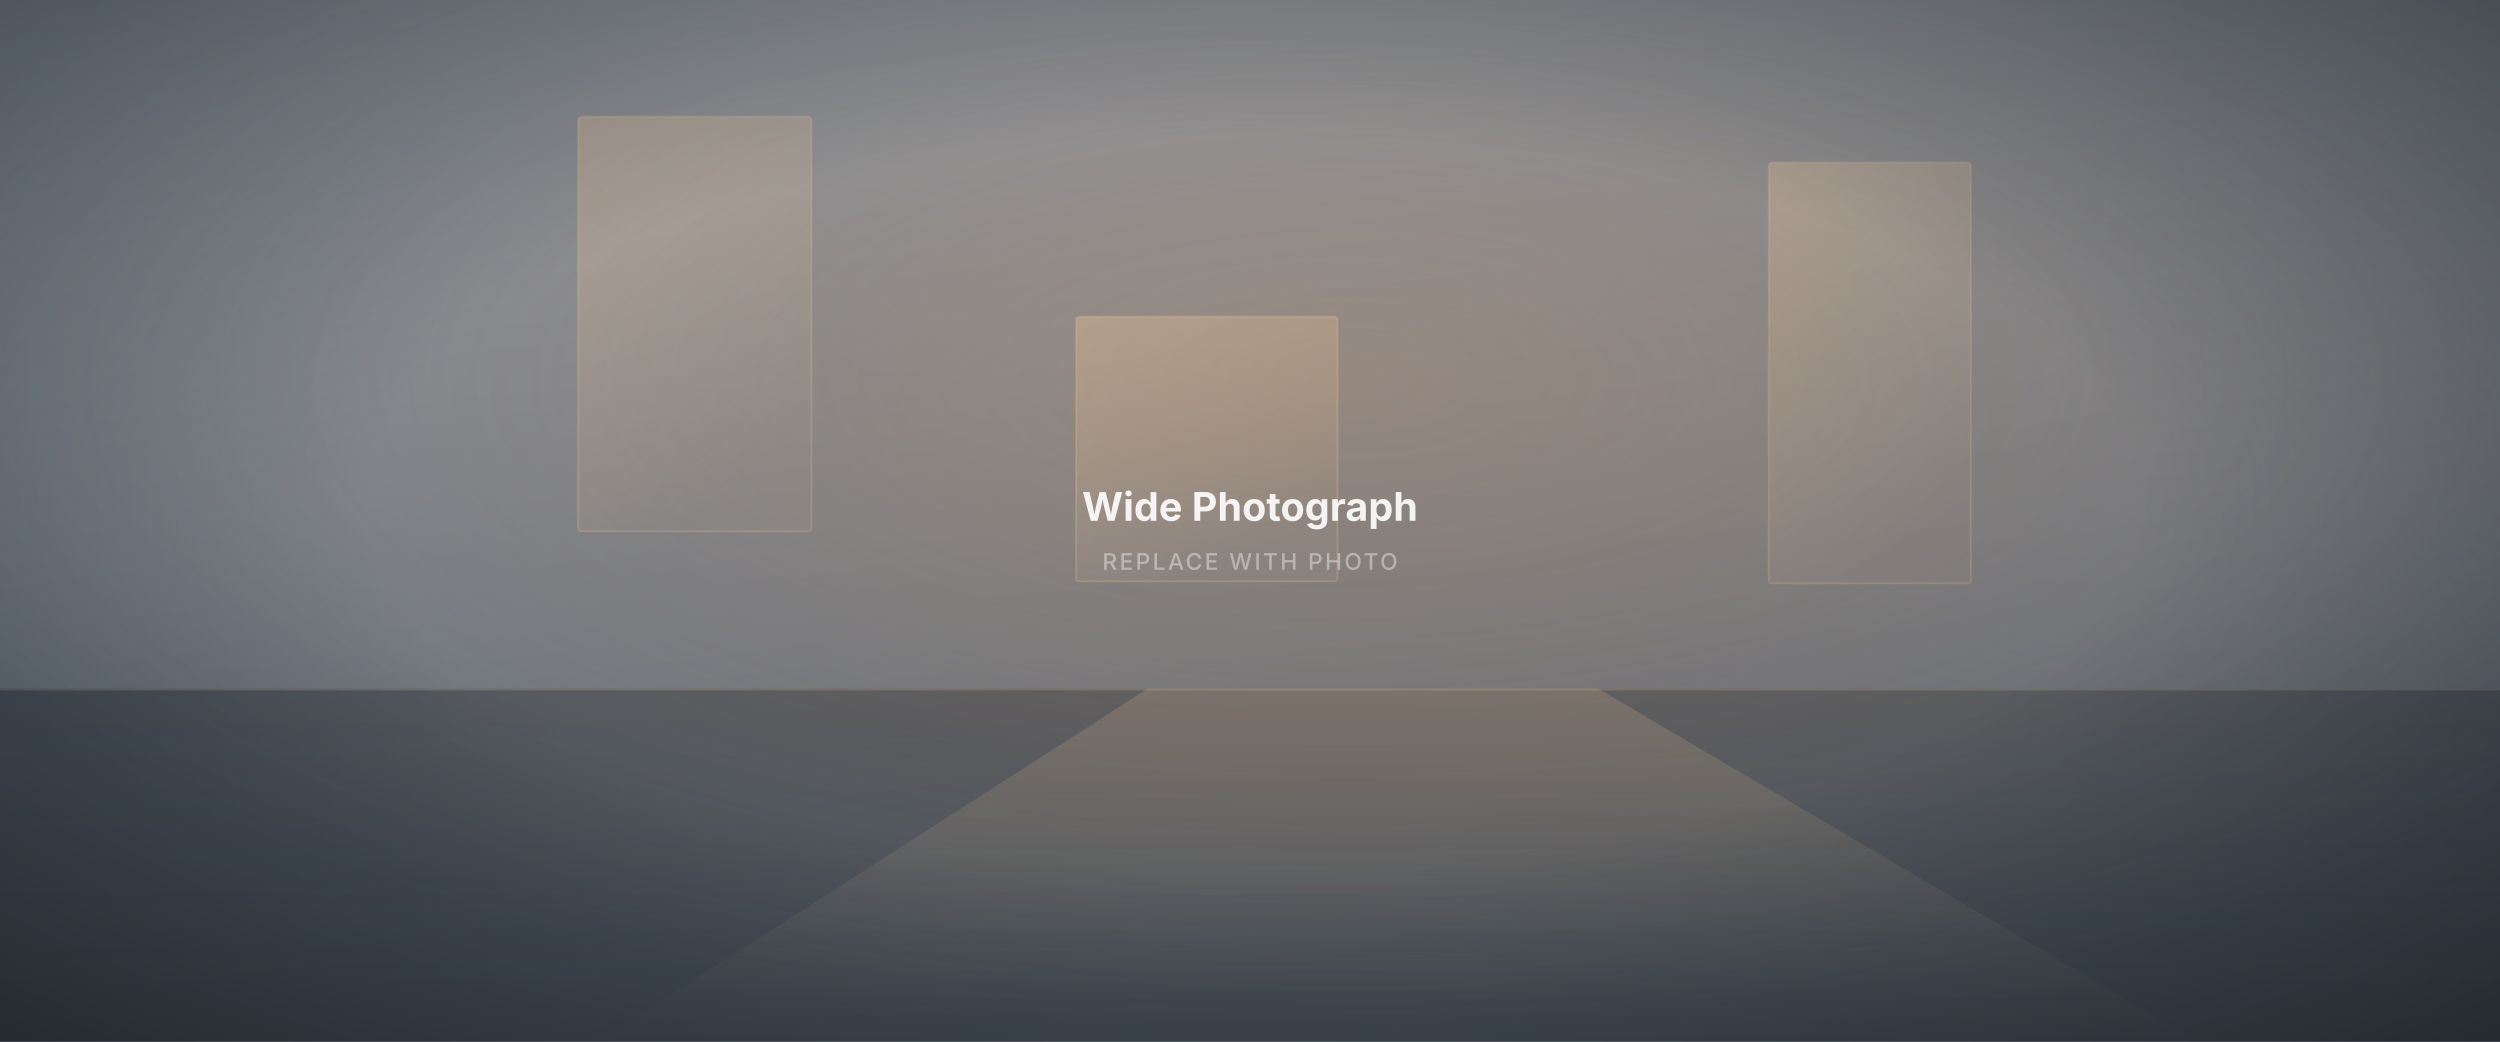
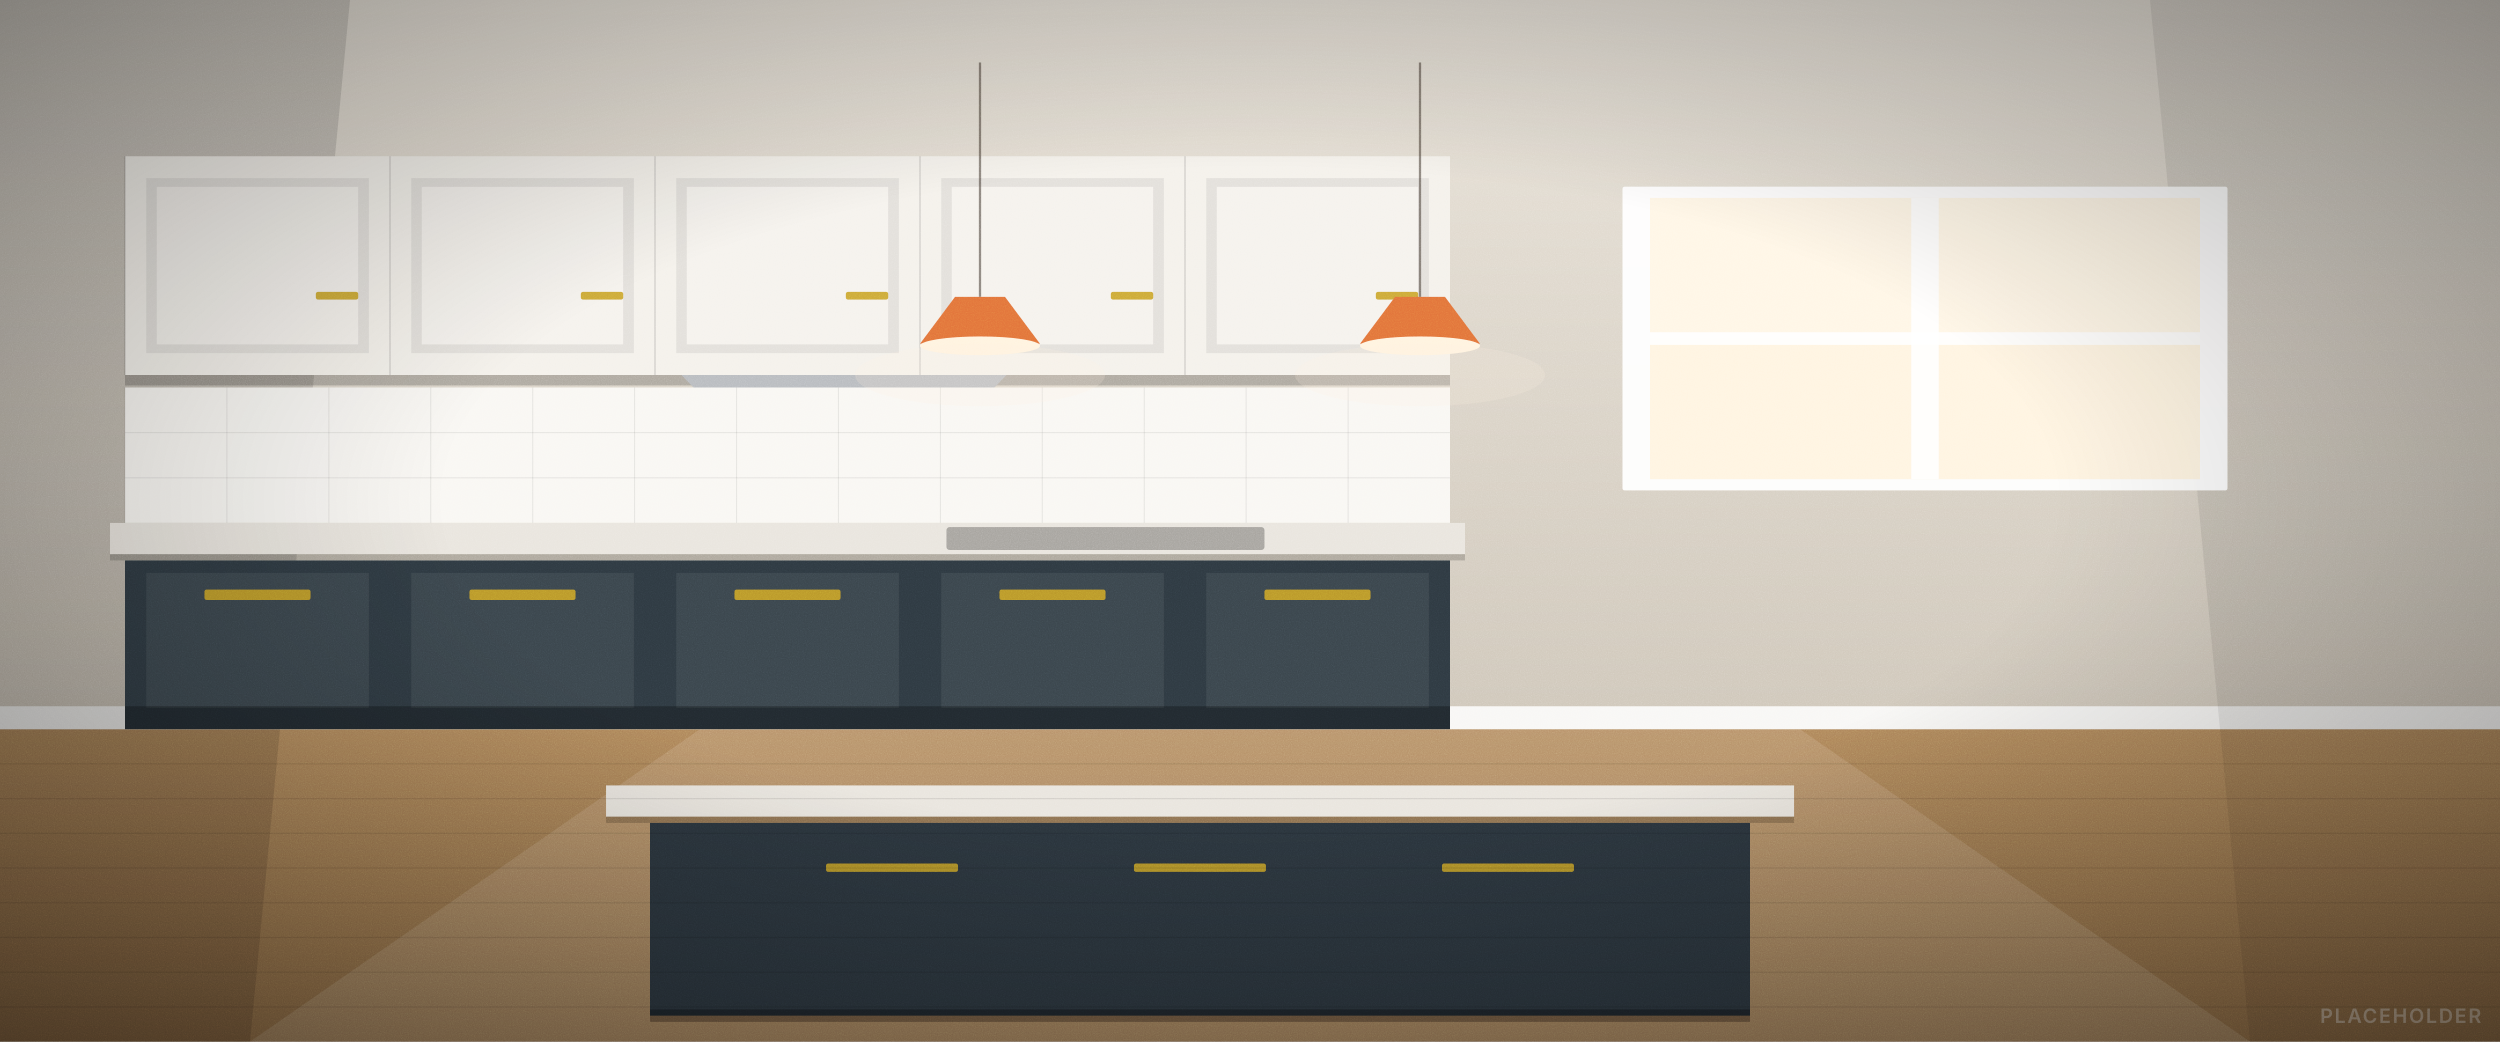
- <svg xmlns="http://www.w3.org/2000/svg" viewBox="0 0 2400 1000" width="2400" height="1000" role="img" aria-label="Wide Photograph — placeholder image">
+ <svg xmlns="http://www.w3.org/2000/svg" viewBox="0 0 2400 1000" width="2400" height="1000" role="img" aria-label="Finished kitchen — illustrated placeholder">
  <defs>
-     <linearGradient id="wall-cta-bg" x1="0" y1="0" x2="0.3" y2="1">
-       <stop offset="0" stop-color="#8A97A5" />
-       <stop offset="1" stop-color="#5A6470" />
+     <linearGradient id="wallk3676" x1="0" y1="0" x2="0" y2="1">
+       <stop offset="0" stop-color="#E9E3D9" stop-opacity="1" />
+       <stop offset="1" stop-color="#CFC7BA" stop-opacity="1" />
    </linearGradient>
-     <linearGradient id="floor-cta-bg" x1="0" y1="0" x2="0" y2="1">
-       <stop offset="0" stop-color="#46505B" stop-opacity="0.92" />
-       <stop offset="1" stop-color="#46505B" />
+     <linearGradient id="flrk3676" x1="0" y1="0" x2="0" y2="1">
+       <stop offset="0" stop-color="#B0885C" stop-opacity="1" />
+       <stop offset="1" stop-color="#8A6944" stop-opacity="1" />
    </linearGradient>
-     <linearGradient id="pane-cta-bg" x1="0" y1="0" x2="0.4" y2="1">
-       <stop offset="0" stop-color="#FFD9A8" stop-opacity="0.85" />
-       <stop offset="1" stop-color="#FFD9A8" stop-opacity="0.12" />
-     </linearGradient>
-     <linearGradient id="shaft-cta-bg" x1="0" y1="0" x2="0" y2="1">
-       <stop offset="0" stop-color="#FFD9A8" stop-opacity="0.34" />
-       <stop offset="1" stop-color="#FFD9A8" stop-opacity="0" />
-     </linearGradient>
-     <radialGradient id="lamp-cta-bg" cx="0.539" cy="0.363" r="0.62">
-       <stop offset="0" stop-color="#E8A263" stop-opacity="0.30" />
-       <stop offset="1" stop-color="#E8A263" stop-opacity="0" />
-     </radialGradient>
-     <radialGradient id="vig-cta-bg" cx="0.5" cy="0.48" r="0.78">
-       <stop offset="0.45" stop-color="#000000" stop-opacity="0" />
-       <stop offset="1" stop-color="#000000" stop-opacity="0.55" />
+     <filter id="grk3676" x="0" y="0" width="100%" height="100%">
+       <feTurbulence type="fractalNoise" baseFrequency="0.9" numOctaves="3" seed="7" result="n" />
+       <feColorMatrix in="n" type="saturate" values="0" />
+       <feComponentTransfer>
+         <feFuncA type="linear" slope="0.5" />
+       </feComponentTransfer>
+     </filter>
+     <radialGradient id="vgk3676" cx="0.5" cy="0.48" r="0.76">
+       <stop offset="0.42" stop-color="#000" stop-opacity="0" />
+       <stop offset="1" stop-color="#000" stop-opacity="0.42" />
    </radialGradient>
  </defs>
-   <rect width="2400" height="1000" fill="url(#wall-cta-bg)" />
-   <rect x="555" y="112" width="224" height="398" rx="3" fill="url(#pane-cta-bg)" fill-opacity="0.35" />
-   <rect x="555" y="112" width="224" height="398" rx="3" fill="none" stroke="#FFD9A8" stroke-opacity="0.19" stroke-width="1.8" />
-   <rect x="1033" y="304" width="251" height="254" rx="3" fill="url(#pane-cta-bg)" fill-opacity="0.38" />
-   <rect x="1033" y="304" width="251" height="254" rx="3" fill="none" stroke="#FFD9A8" stroke-opacity="0.21" stroke-width="1.8" />
-   <rect x="1698" y="156" width="194" height="404" rx="3" fill="url(#pane-cta-bg)" fill-opacity="0.32" />
-   <rect x="1698" y="156" width="194" height="404" rx="3" fill="none" stroke="#FFD9A8" stroke-opacity="0.17" stroke-width="1.8" />
-   <rect y="661" width="2400" height="339" fill="url(#floor-cta-bg)" />
-   <rect y="661" width="2400" height="1.8" fill="#FFD9A8" fill-opacity="0.18" />
-   <path d="M1102 661 L1534 661 L2110 1000 L574 1000 Z" fill="url(#shaft-cta-bg)" fill-opacity="0.5" />
-   <rect width="2400" height="1000" fill="url(#lamp-cta-bg)" />
-   <rect width="2400" height="1000" fill="url(#vig-cta-bg)" />
-   <text x="1200" y="500" text-anchor="middle" font-family="Inter, Helvetica, Arial, sans-serif" font-size="38" font-weight="650" fill="#FFFFFF" fill-opacity="0.90">Wide Photograph</text>
-   <text x="1200" y="547" text-anchor="middle" font-family="Inter, Helvetica, Arial, sans-serif" font-size="22" font-weight="500" letter-spacing="2.2" fill="#FFFFFF" fill-opacity="0.40">REPLACE WITH PHOTO</text>
+   <rect x="0.0" y="0.0" width="2400.0" height="700.0" fill="url(#wallk3676)" />
+   <rect x="0.0" y="700.0" width="2400.0" height="300.0" fill="url(#flrk3676)" />
+   <rect x="0.0" y="678.0" width="2400.0" height="22.0" fill="#FFFFFF" fill-opacity="0.850" />
+   <polygon points="0.0,0.0 336.0,0.0 240.0,1000.0 0.0,1000.0" fill="#000" fill-opacity="0.130" />
+   <polygon points="2400.0,0.0 2064.0,0.0 2160.0,1000.0 2400.0,1000.0" fill="#000" fill-opacity="0.080" />
+   <polygon points="672.0,700.0 1728.0,700.0 2160.0,1000.0 240.0,1000.0" fill="#FFF3DF" fill-opacity="0.130" />
+   <rect x="120.0" y="150.0" width="1272.0" height="210.0" fill="#F4F1EB" />
+   <rect x="140.4" y="171.0" width="213.7" height="168.0" fill="#e3e0db" />
+   <rect x="150.5" y="179.4" width="193.3" height="151.2" fill="#f5f2ed" />
+   <rect x="303.2" y="280.2" width="40.7" height="7.4" fill="#C9A227" fill-opacity="0.900" rx="2.0" />
+   <line x1="120.0" y1="150.0" x2="120.0" y2="360.0" stroke="#000" stroke-width="1.20" stroke-opacity="0.160" stroke-linecap="butt" />
+   <rect x="394.8" y="171.0" width="213.7" height="168.0" fill="#e3e0db" />
+   <rect x="404.9" y="179.4" width="193.3" height="151.2" fill="#f5f2ed" />
+   <rect x="557.6" y="280.2" width="40.7" height="7.4" fill="#C9A227" fill-opacity="0.900" rx="2.0" />
+   <line x1="374.4" y1="150.0" x2="374.4" y2="360.0" stroke="#000" stroke-width="1.20" stroke-opacity="0.160" stroke-linecap="butt" />
+   <rect x="649.2" y="171.0" width="213.7" height="168.0" fill="#e3e0db" />
+   <rect x="659.3" y="179.4" width="193.3" height="151.2" fill="#f5f2ed" />
+   <rect x="812.0" y="280.2" width="40.7" height="7.4" fill="#C9A227" fill-opacity="0.900" rx="2.0" />
+   <line x1="628.8" y1="150.0" x2="628.8" y2="360.0" stroke="#000" stroke-width="1.20" stroke-opacity="0.160" stroke-linecap="butt" />
+   <rect x="903.6" y="171.0" width="213.7" height="168.0" fill="#e3e0db" />
+   <rect x="913.7" y="179.4" width="193.3" height="151.2" fill="#f5f2ed" />
+   <rect x="1066.4" y="280.2" width="40.7" height="7.4" fill="#C9A227" fill-opacity="0.900" rx="2.0" />
+   <line x1="883.2" y1="150.0" x2="883.2" y2="360.0" stroke="#000" stroke-width="1.20" stroke-opacity="0.160" stroke-linecap="butt" />
+   <rect x="1158.0" y="171.0" width="213.7" height="168.0" fill="#e3e0db" />
+   <rect x="1168.1" y="179.4" width="193.3" height="151.2" fill="#f5f2ed" />
+   <rect x="1320.8" y="280.2" width="40.7" height="7.4" fill="#C9A227" fill-opacity="0.900" rx="2.0" />
+   <line x1="1137.6" y1="150.0" x2="1137.6" y2="360.0" stroke="#000" stroke-width="1.20" stroke-opacity="0.160" stroke-linecap="butt" />
+   <rect x="120.0" y="360.0" width="1272.0" height="10.0" fill="#000" fill-opacity="0.200" />
+   <polygon points="654.2,360.0 966.2,360.0 918.2,410.0 702.2,410.0" fill="#B9BCC0" />
+   <rect x="120.0" y="372.0" width="1272.0" height="130.0" fill="#f9f7f3" />
+   <line x1="120.0" y1="372.0" x2="120.0" y2="502.0" stroke="#000" stroke-width="1.00" stroke-opacity="0.080" stroke-linecap="butt" />
+   <line x1="217.8" y1="372.0" x2="217.8" y2="502.0" stroke="#000" stroke-width="1.00" stroke-opacity="0.080" stroke-linecap="butt" />
+   <line x1="315.7" y1="372.0" x2="315.7" y2="502.0" stroke="#000" stroke-width="1.00" stroke-opacity="0.080" stroke-linecap="butt" />
+   <line x1="413.5" y1="372.0" x2="413.5" y2="502.0" stroke="#000" stroke-width="1.00" stroke-opacity="0.080" stroke-linecap="butt" />
+   <line x1="511.4" y1="372.0" x2="511.4" y2="502.0" stroke="#000" stroke-width="1.00" stroke-opacity="0.080" stroke-linecap="butt" />
+   <line x1="609.2" y1="372.0" x2="609.2" y2="502.0" stroke="#000" stroke-width="1.00" stroke-opacity="0.080" stroke-linecap="butt" />
+   <line x1="707.1" y1="372.0" x2="707.1" y2="502.0" stroke="#000" stroke-width="1.00" stroke-opacity="0.080" stroke-linecap="butt" />
+   <line x1="804.9" y1="372.0" x2="804.9" y2="502.0" stroke="#000" stroke-width="1.00" stroke-opacity="0.080" stroke-linecap="butt" />
+   <line x1="902.8" y1="372.0" x2="902.8" y2="502.0" stroke="#000" stroke-width="1.00" stroke-opacity="0.080" stroke-linecap="butt" />
+   <line x1="1000.6" y1="372.0" x2="1000.6" y2="502.0" stroke="#000" stroke-width="1.00" stroke-opacity="0.080" stroke-linecap="butt" />
+   <line x1="1098.5" y1="372.0" x2="1098.5" y2="502.0" stroke="#000" stroke-width="1.00" stroke-opacity="0.080" stroke-linecap="butt" />
+   <line x1="1196.3" y1="372.0" x2="1196.3" y2="502.0" stroke="#000" stroke-width="1.00" stroke-opacity="0.080" stroke-linecap="butt" />
+   <line x1="1294.2" y1="372.0" x2="1294.2" y2="502.0" stroke="#000" stroke-width="1.00" stroke-opacity="0.080" stroke-linecap="butt" />
+   <line x1="120.0" y1="415.3" x2="1392.0" y2="415.3" stroke="#000" stroke-width="1.00" stroke-opacity="0.080" stroke-linecap="butt" />
+   <line x1="120.0" y1="458.7" x2="1392.0" y2="458.7" stroke="#000" stroke-width="1.00" stroke-opacity="0.080" stroke-linecap="butt" />
+   <rect x="105.6" y="502.0" width="1300.8" height="30.0" fill="#E9E5DE" />
+   <rect x="105.6" y="532.0" width="1300.8" height="6.0" fill="#000" fill-opacity="0.180" />
+   <rect x="120.0" y="538.0" width="1272.0" height="162.0" fill="#2F3A42" />
+   <rect x="140.4" y="550.0" width="213.7" height="129.6" fill="#3b464d" />
+   <rect x="196.3" y="566.0" width="101.8" height="10.0" fill="#C9A227" fill-opacity="0.900" rx="2.0" />
+   <rect x="394.8" y="550.0" width="213.7" height="129.6" fill="#3b464d" />
+   <rect x="450.7" y="566.0" width="101.8" height="10.0" fill="#C9A227" fill-opacity="0.900" rx="2.0" />
+   <rect x="649.2" y="550.0" width="213.7" height="129.6" fill="#3b464d" />
+   <rect x="705.1" y="566.0" width="101.8" height="10.0" fill="#C9A227" fill-opacity="0.900" rx="2.0" />
+   <rect x="903.6" y="550.0" width="213.7" height="129.6" fill="#3b464d" />
+   <rect x="959.5" y="566.0" width="101.8" height="10.0" fill="#C9A227" fill-opacity="0.900" rx="2.0" />
+   <rect x="1158.0" y="550.0" width="213.7" height="129.6" fill="#3b464d" />
+   <rect x="1213.9" y="566.0" width="101.8" height="10.0" fill="#C9A227" fill-opacity="0.900" rx="2.0" />
+   <rect x="120.0" y="678.0" width="1272.0" height="22.0" fill="#000" fill-opacity="0.280" />
+   <rect x="908.6" y="506.0" width="305.3" height="22.0" fill="#a8a5a0" rx="3.0" />
+   <rect x="1557.6" y="179.2" width="580.8" height="291.6" fill="#FFFFFF" fill-opacity="0.950" rx="2.0" />
+   <rect x="1584.0" y="190.0" width="528.0" height="270.0" fill="#FFF3DF" fill-opacity="0.920" />
+   <rect x="1584.0" y="190.0" width="528.0" height="135.0" fill="#FFFFFF" fill-opacity="0.180" />
+   <line x1="1848.0" y1="190.0" x2="1848.0" y2="460.0" stroke="#FFFFFF" stroke-width="26.40" stroke-opacity="0.900" stroke-linecap="butt" />
+   <line x1="1584.0" y1="325.0" x2="2112.0" y2="325.0" stroke="#FFFFFF" stroke-width="12.15" stroke-opacity="0.900" stroke-linecap="butt" />
+   <rect x="581.8" y="754.0" width="1140.5" height="30.0" fill="#E9E5DE" />
+   <rect x="581.8" y="784.0" width="1140.5" height="6.0" fill="#000" fill-opacity="0.200" />
+   <rect x="624.0" y="790.0" width="1056.0" height="185.0" fill="#2F3A42" />
+   <rect x="624.0" y="790.0" width="1056.0" height="185.0" fill="#000" fill-opacity="0.080" />
+   <rect x="793.0" y="829.0" width="126.7" height="8.0" fill="#C9A227" fill-opacity="0.850" rx="2.0" />
+   <rect x="1088.6" y="829.0" width="126.7" height="8.0" fill="#C9A227" fill-opacity="0.850" rx="2.0" />
+   <rect x="1384.3" y="829.0" width="126.7" height="8.0" fill="#C9A227" fill-opacity="0.850" rx="2.0" />
+   <rect x="624.0" y="969.0" width="1056.0" height="12.0" fill="#000" fill-opacity="0.300" />
+   <line x1="940.8" y1="60.0" x2="940.8" y2="285.0" stroke="#3A3027" stroke-width="2.20" stroke-opacity="0.550" stroke-linecap="butt" />
+   <polygon points="883.2,330.0 998.4,330.0 964.8,285.0 916.8,285.0" fill="#E2743B" />
+   <ellipse cx="940.8" cy="332.0" rx="57.6" ry="9.0" fill="#FFF3DF" />
+   <ellipse cx="940.8" cy="360.0" rx="120.0" ry="30.0" fill="#FFF3DF" fill-opacity="0.18" />
+   <line x1="1363.2" y1="60.0" x2="1363.2" y2="285.0" stroke="#3A3027" stroke-width="2.20" stroke-opacity="0.550" stroke-linecap="butt" />
+   <polygon points="1305.6,330.0 1420.8,330.0 1387.2,285.0 1339.2,285.0" fill="#E2743B" />
+   <ellipse cx="1363.2" cy="332.0" rx="57.6" ry="9.0" fill="#FFF3DF" />
+   <ellipse cx="1363.2" cy="360.0" rx="120.0" ry="30.0" fill="#FFF3DF" fill-opacity="0.18" />
+   <line x1="0.0" y1="733.3" x2="2400.0" y2="733.3" stroke="#000" stroke-width="1.20" stroke-opacity="0.090" stroke-linecap="butt" />
+   <line x1="0.0" y1="766.7" x2="2400.0" y2="766.7" stroke="#000" stroke-width="1.20" stroke-opacity="0.090" stroke-linecap="butt" />
+   <line x1="0.0" y1="800.0" x2="2400.0" y2="800.0" stroke="#000" stroke-width="1.20" stroke-opacity="0.090" stroke-linecap="butt" />
+   <line x1="0.0" y1="833.3" x2="2400.0" y2="833.3" stroke="#000" stroke-width="1.20" stroke-opacity="0.090" stroke-linecap="butt" />
+   <line x1="0.0" y1="866.7" x2="2400.0" y2="866.7" stroke="#000" stroke-width="1.20" stroke-opacity="0.090" stroke-linecap="butt" />
+   <line x1="0.0" y1="900.0" x2="2400.0" y2="900.0" stroke="#000" stroke-width="1.20" stroke-opacity="0.090" stroke-linecap="butt" />
+   <line x1="0.0" y1="933.3" x2="2400.0" y2="933.3" stroke="#000" stroke-width="1.20" stroke-opacity="0.090" stroke-linecap="butt" />
+   <line x1="0.0" y1="966.7" x2="2400.0" y2="966.7" stroke="#000" stroke-width="1.20" stroke-opacity="0.090" stroke-linecap="butt" />
+   <line x1="0.0" y1="1000.0" x2="2400.0" y2="1000.0" stroke="#000" stroke-width="1.20" stroke-opacity="0.090" stroke-linecap="butt" />
+   <text x="2382" y="982" text-anchor="end" font-family="Inter, Helvetica, Arial, sans-serif" font-size="19" font-weight="600" letter-spacing="1.6" fill="#FFFFFF" fill-opacity="0.34">PLACEHOLDER</text>
+   <rect width="2400" height="1000" filter="url(#grk3676)" opacity="0.5" style="mix-blend-mode:overlay" />
+   <rect width="2400" height="1000" fill="url(#vgk3676)" />
</svg>
